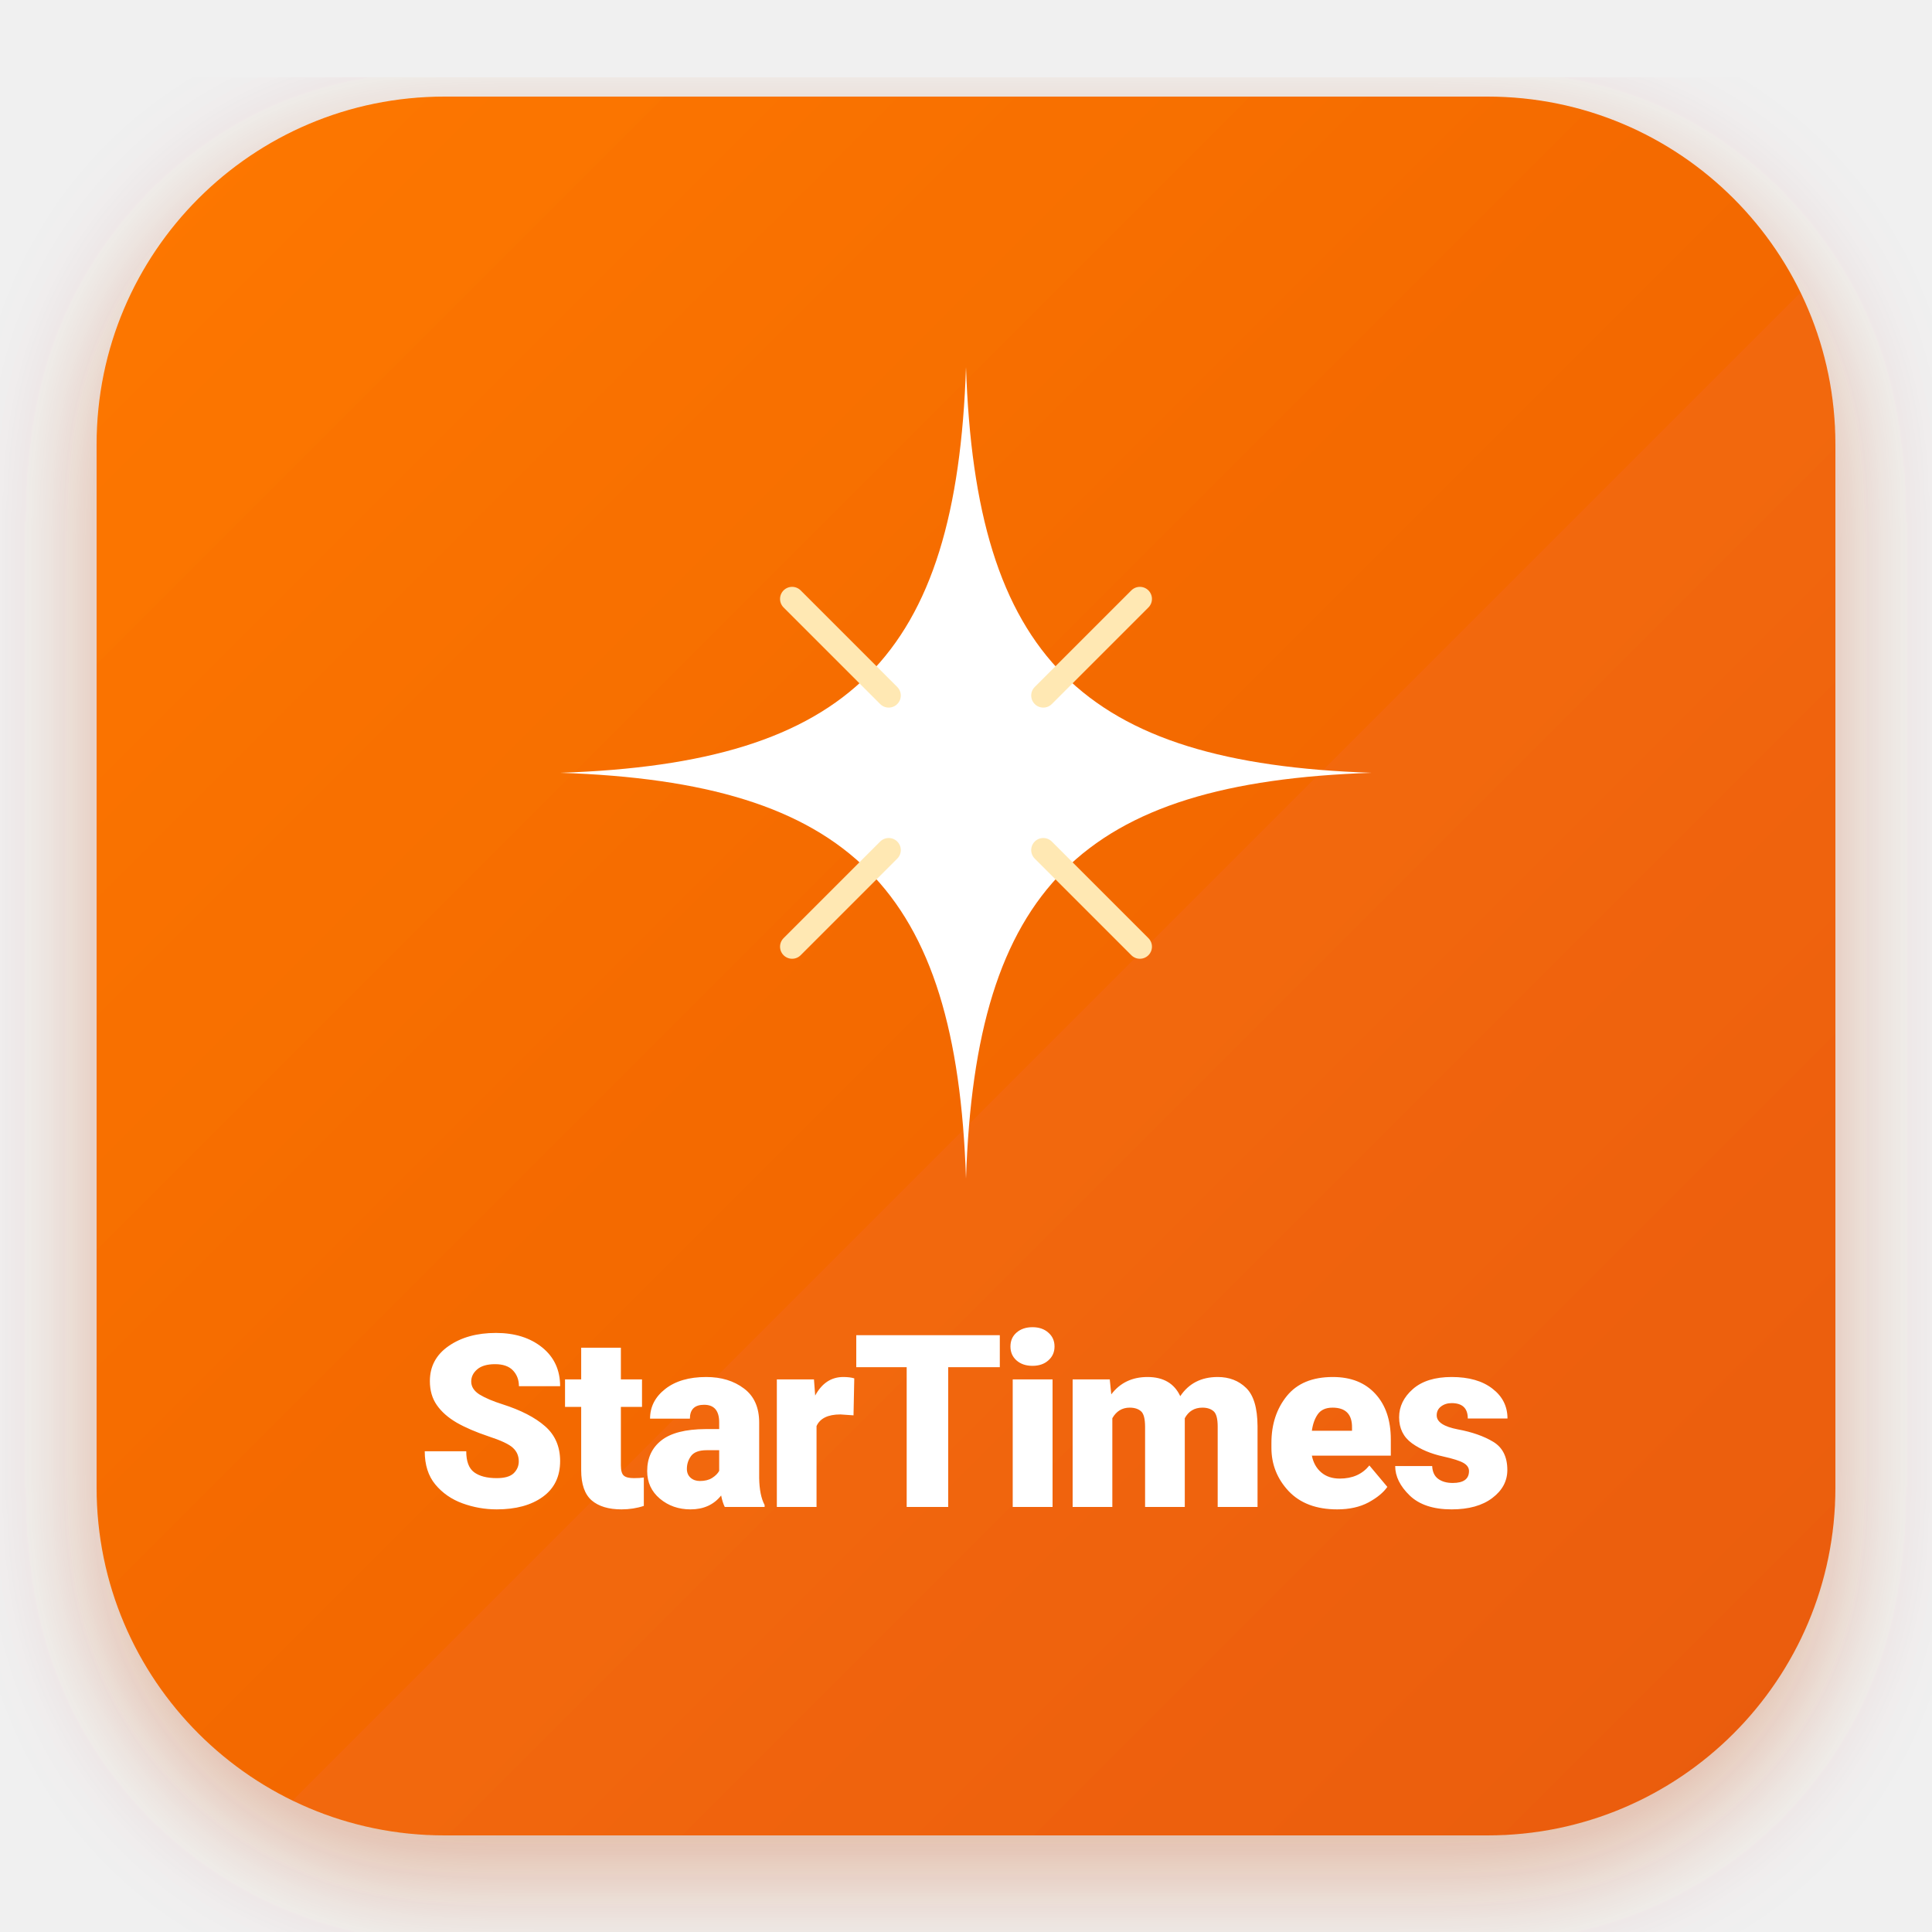
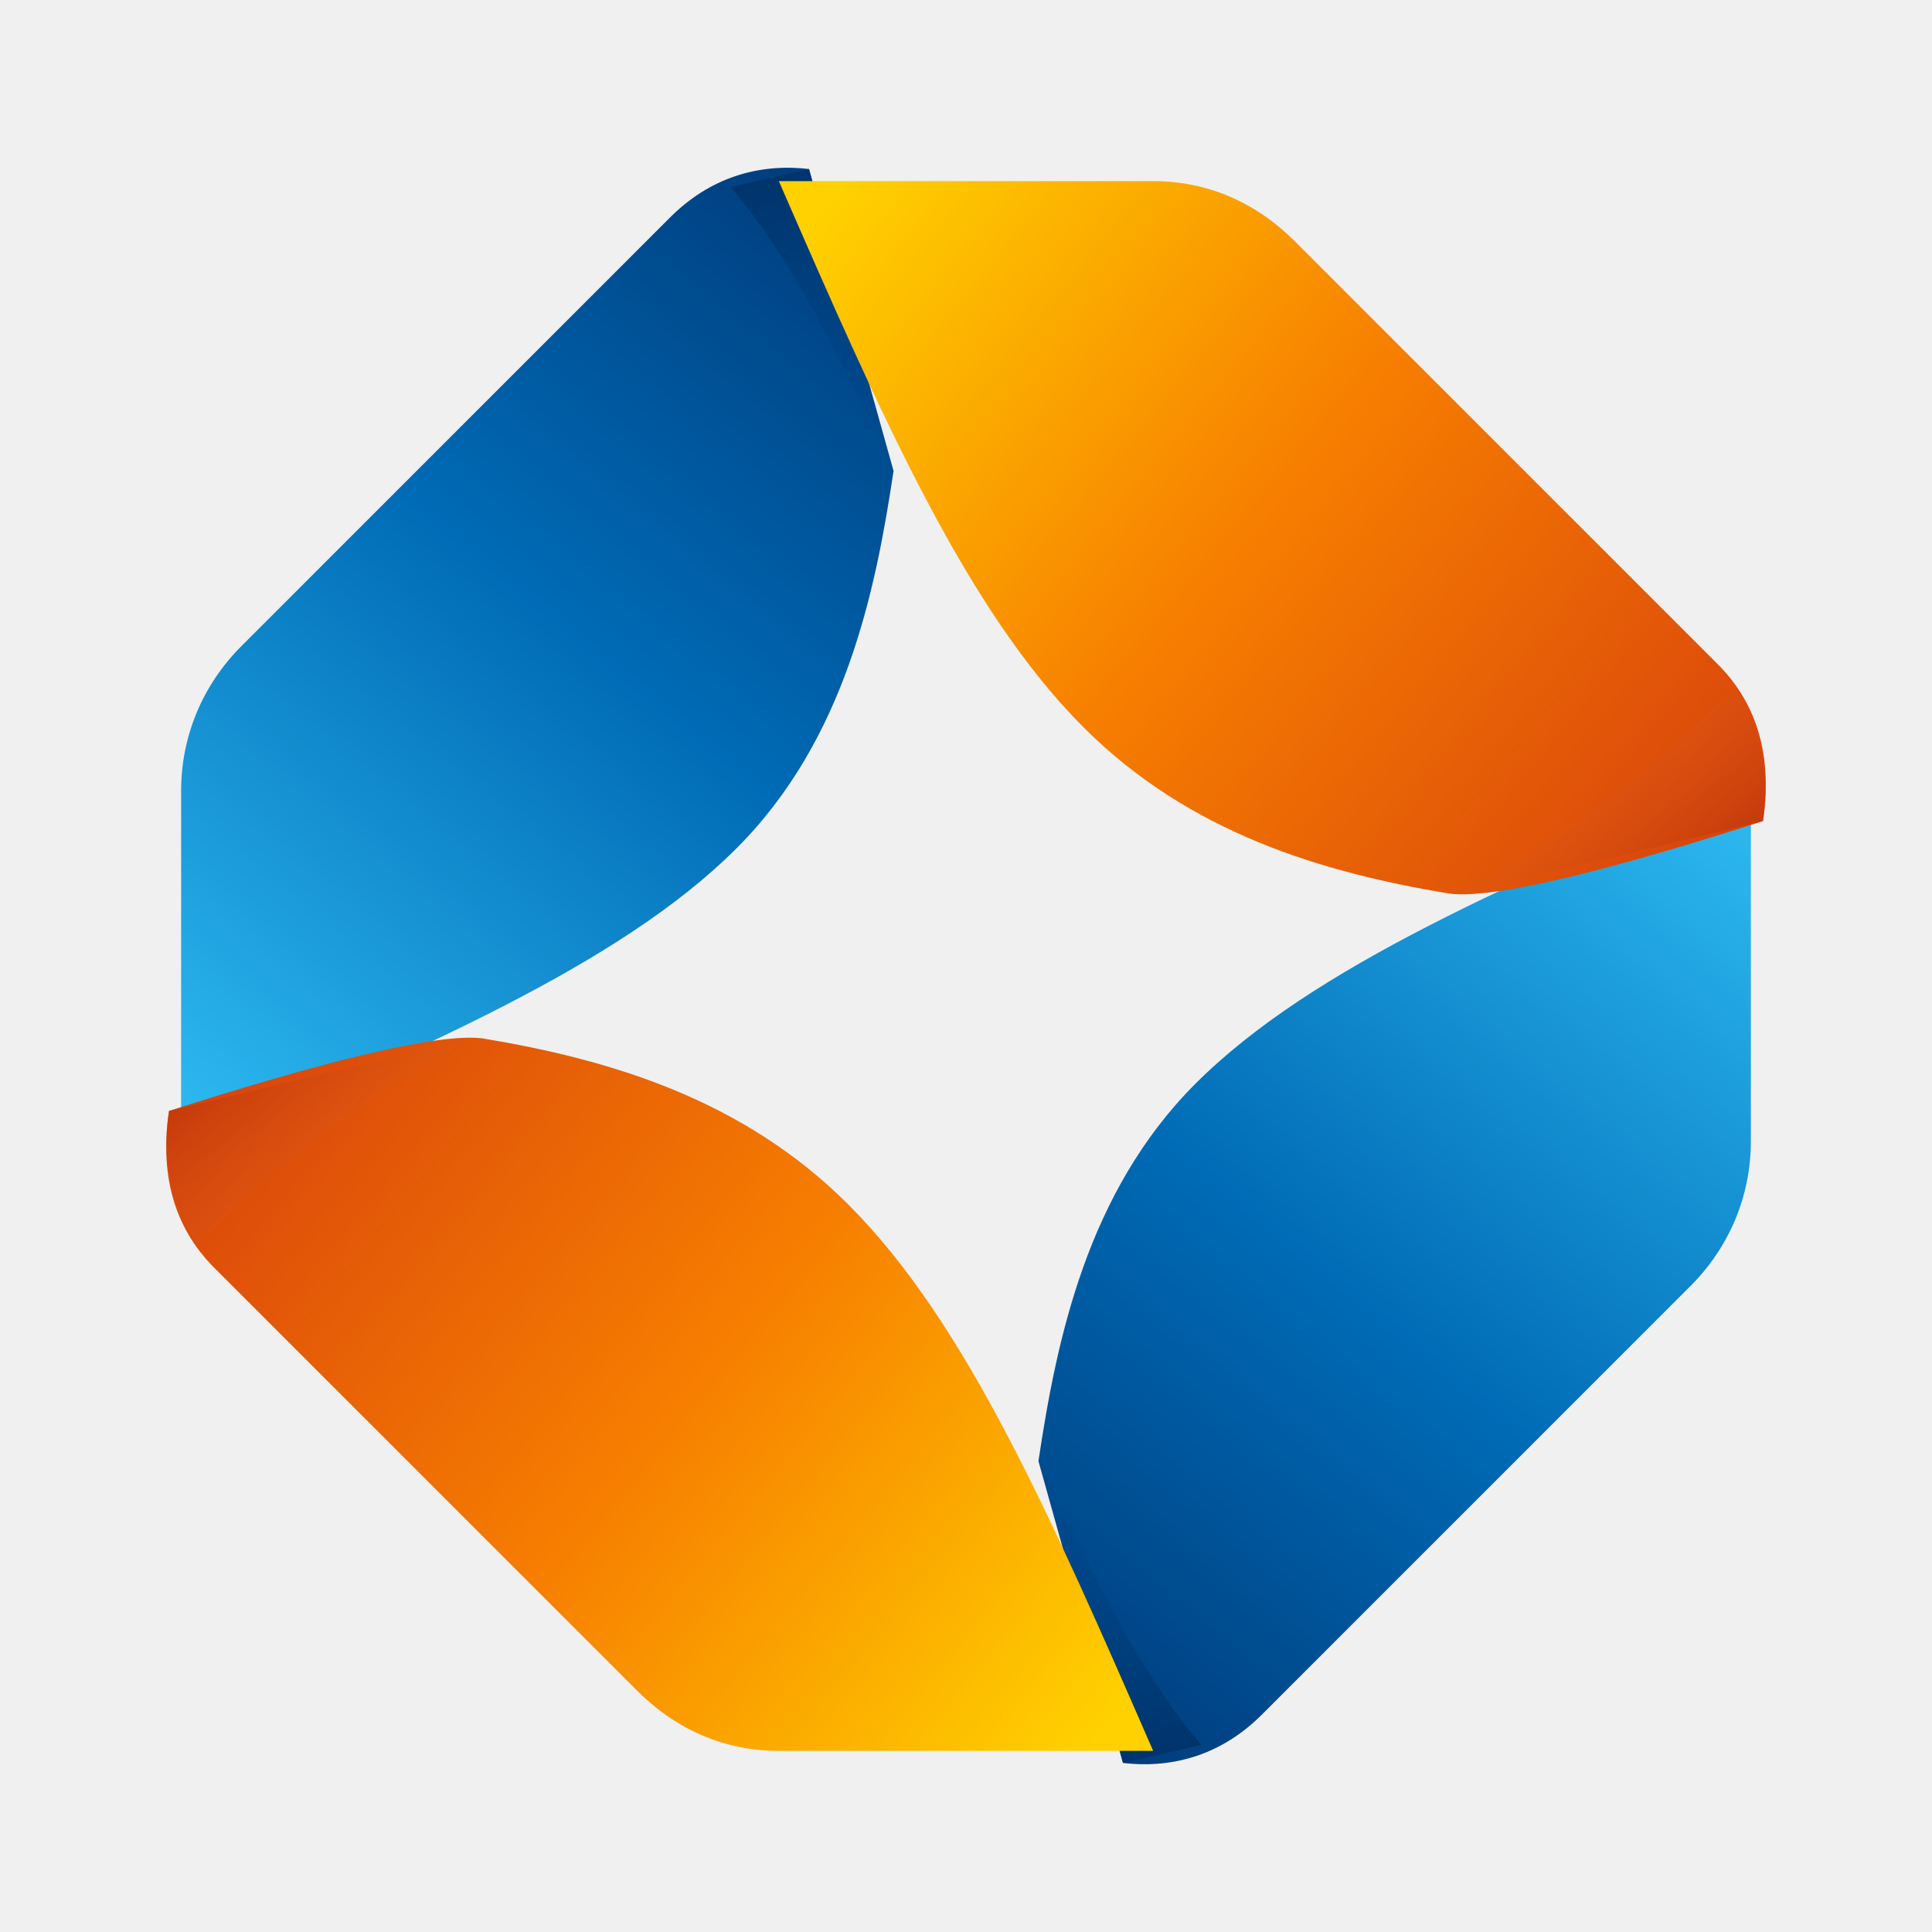
- <svg xmlns="http://www.w3.org/2000/svg" width="200" height="200" viewBox="0 0 200 200" fill="none">
+ <svg xmlns="http://www.w3.org/2000/svg" viewBox="0 0 64 64" fill="none">
  <defs>
-     <linearGradient id="stGrad" x1="0" y1="0" x2="200" y2="200" gradientUnits="userSpaceOnUse">
-       <stop offset="0%" stop-color="#FF7A00" />
-       <stop offset="100%" stop-color="#E8590C" />
+     <linearGradient id="st-blue" x1="6" y1="36" x2="29" y2="8" gradientUnits="userSpaceOnUse">
+       <stop offset="0%" stop-color="#2BB6EE" />
+       <stop offset="55%" stop-color="#006BB6" />
+       <stop offset="100%" stop-color="#003E7E" />
    </linearGradient>
-     <linearGradient id="starShine" x1="60" y1="40" x2="140" y2="120" gradientUnits="userSpaceOnUse">
-       <stop offset="0%" stop-color="#FFFFFF" />
-       <stop offset="60%" stop-color="#FFF3D4" />
-       <stop offset="100%" stop-color="#FFD166" />
+     <linearGradient id="st-orange" x1="6" y1="36" x2="29" y2="8" gradientUnits="userSpaceOnUse">
+       <stop offset="0%" stop-color="#FFD100" />
+       <stop offset="48%" stop-color="#F77F00" />
+       <stop offset="100%" stop-color="#D9450C" />
    </linearGradient>
-     <filter id="shadow" x="0" y="4" width="200" height="196" filterUnits="userSpaceOnUse" color-interpolation-filters="sRGB">
-       <feDropShadow dx="0" dy="4" stdDeviation="6" flood-color="#C2410C" flood-opacity="0.35" />
-     </filter>
+     <linearGradient id="st-fold-dark" x1="25" y1="6" x2="31" y2="17" gradientUnits="userSpaceOnUse">
+       <stop offset="0%" stop-color="#002F63" stop-opacity="0.72" />
+       <stop offset="100%" stop-color="#004D99" stop-opacity="0" />
+     </linearGradient>
+     <linearGradient id="st-orange-curl" x1="23" y1="12" x2="29" y2="7" gradientUnits="userSpaceOnUse">
+       <stop offset="0%" stop-color="#F36F21" stop-opacity="0" />
+       <stop offset="100%" stop-color="#B8320A" stop-opacity="0.72" />
+     </linearGradient>
  </defs>
-   <rect x="10" y="10" width="180" height="180" rx="36" fill="url(#stGrad)" filter="url(#shadow)" />
-   <g transform="translate(100, 80)">
-     <path d="M0 -42 C1 -12 12 -1 42 0 C12 1 1 12 0 42 C-1 12 -12 1 -42 0 C-12 -1 -1 -12 0 -42 Z" fill="url(#starShine)" />
-     <path d="M0 -30 C0.8 -8 8 -0.8 30 0 C8 0.8 0.8 8 0 30 C-0.8 8 -8 0.8 -30 0 C-8 -0.8 -0.8 -8 0 -30 Z" fill="#FFFFFF" fill-opacity="0.9" />
-     <path d="M-18 -18 L-8 -8 M18 -18 L8 -8 M-18 18 L-8 8 M18 18 L8 8" stroke="#FFE8B3" stroke-width="2.5" stroke-linecap="round" />
-     <circle cx="0" cy="0" r="5" fill="#FFFFFF" />
+   <g>
+     <path d="M6 38.2V26.2C6 24.4 6.7 22.7 8 21.4L22.2 7.2C23.5 5.9 25.1 5.4 26.8 5.6L29.6 15.6C29 19.6 28 24.5 24.4 28.1C20.5 32 13.8 34.8 6 38.2Z" fill="url(#st-blue)" />
+     <path d="M24.2 6.2L26.8 5.6L29.6 15.6C28.8 14.1 26.8 9.2 24.2 6.2Z" fill="url(#st-fold-dark)" />
  </g>
-   <text x="100" y="156" text-anchor="middle" font-family="system-ui, -apple-system, 'Segoe UI', Roboto, Helvetica, Arial, sans-serif" font-weight="900" font-size="25" fill="#FFFFFF" letter-spacing="-0.5">
-     StarTimes
-   </text>
+   <g transform="rotate(180 32 32)">
+     <path d="M6 38.2V26.2C6 24.4 6.7 22.7 8 21.4L22.2 7.2C23.5 5.9 25.1 5.4 26.8 5.6L29.6 15.6C29 19.6 28 24.5 24.4 28.1C20.5 32 13.8 34.8 6 38.2Z" fill="url(#st-blue)" />
+     <path d="M24.2 6.2L26.8 5.6L29.6 15.6C28.8 14.1 26.8 9.2 24.2 6.2Z" fill="url(#st-fold-dark)" />
+   </g>
+   <g transform="rotate(90 32 32)">
+     <path d="M6 38.2V25.8C6 24 6.7 22.4 8 21.1L22 7.1C23.4 5.7 25.2 5.3 27.2 5.6C28.8 10.6 29.8 14.5 29.6 16C28.9 20.2 27.6 24.6 24.1 28.1C20.2 32 13.8 34.8 6 38.2Z" fill="url(#st-orange)" />
+     <path d="M22.8 6.5C24.5 5.5 26 5.4 27.2 5.6L29.6 15.6C27.5 11.8 25 8.8 22.8 6.5Z" fill="url(#st-orange-curl)" />
+   </g>
+   <g transform="rotate(270 32 32)">
+     <path d="M6 38.2V25.8C6 24 6.7 22.4 8 21.1L22 7.1C23.4 5.7 25.2 5.3 27.2 5.6C28.8 10.6 29.8 14.5 29.6 16C28.9 20.2 27.6 24.6 24.1 28.1C20.2 32 13.8 34.8 6 38.2Z" fill="url(#st-orange)" />
+     <path d="M22.8 6.5C24.5 5.5 26 5.4 27.2 5.6L29.6 15.6C27.5 11.8 25 8.8 22.8 6.5Z" fill="url(#st-orange-curl)" />
+   </g>
</svg>
